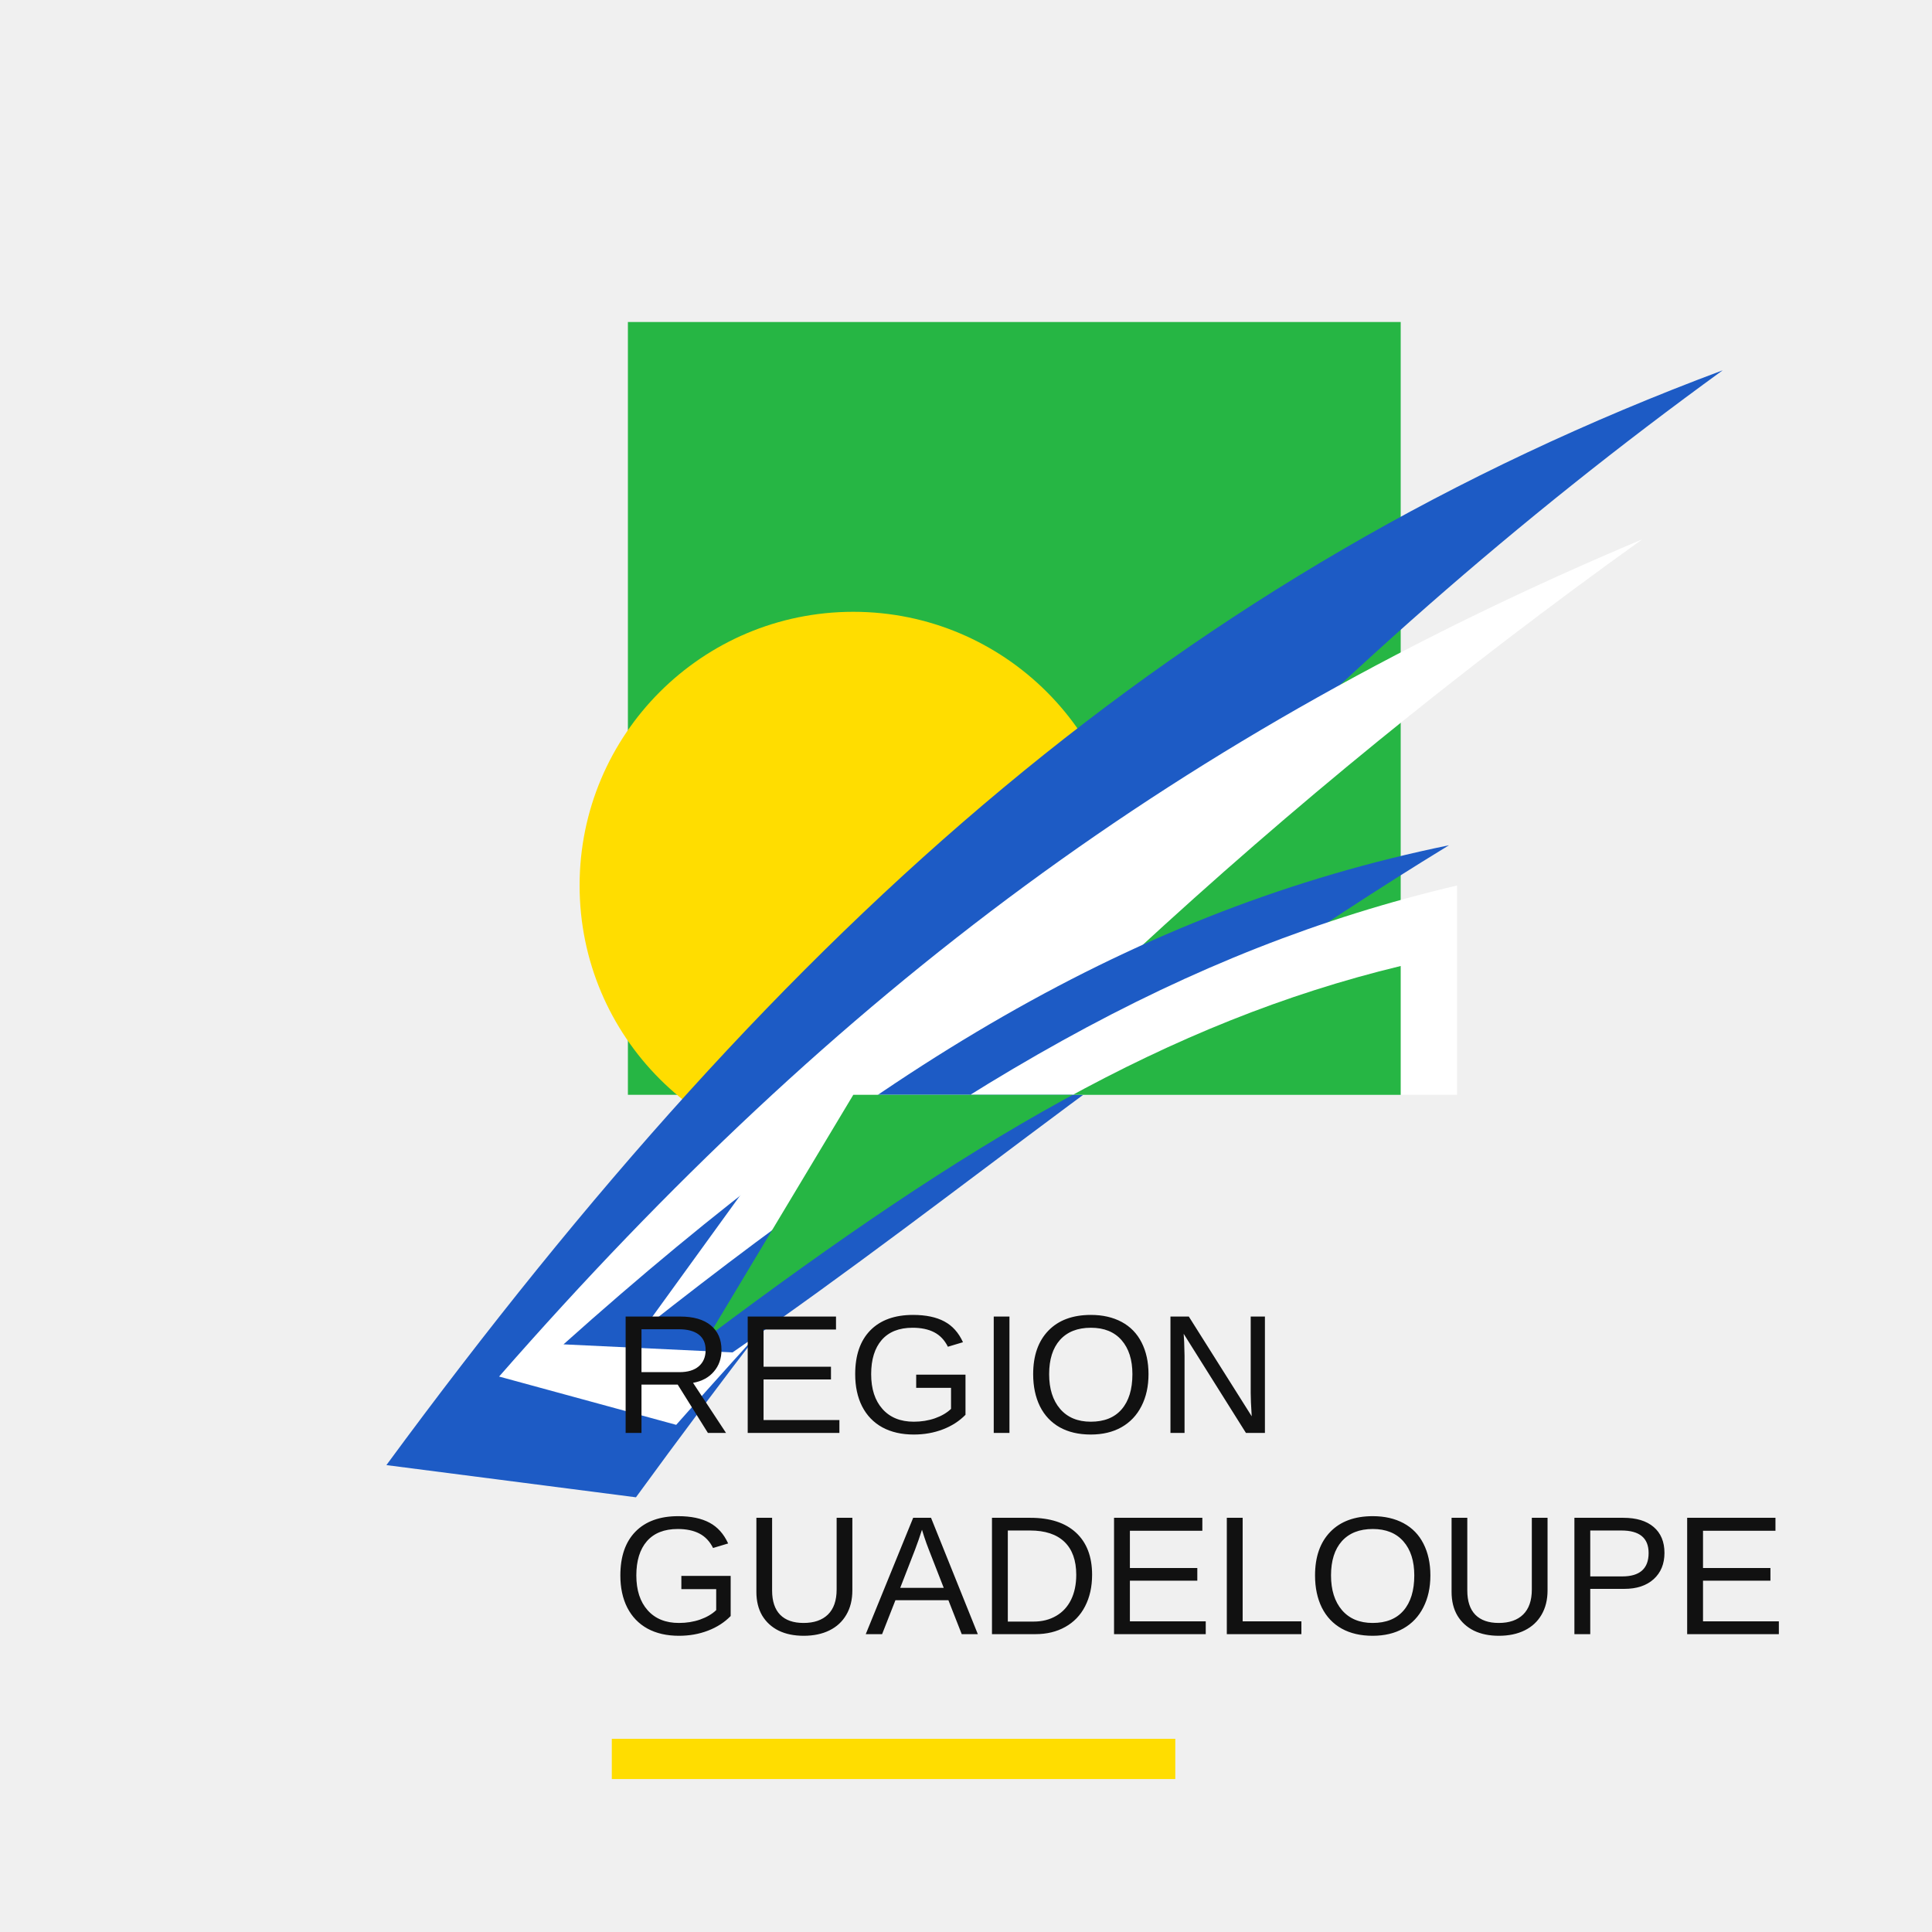
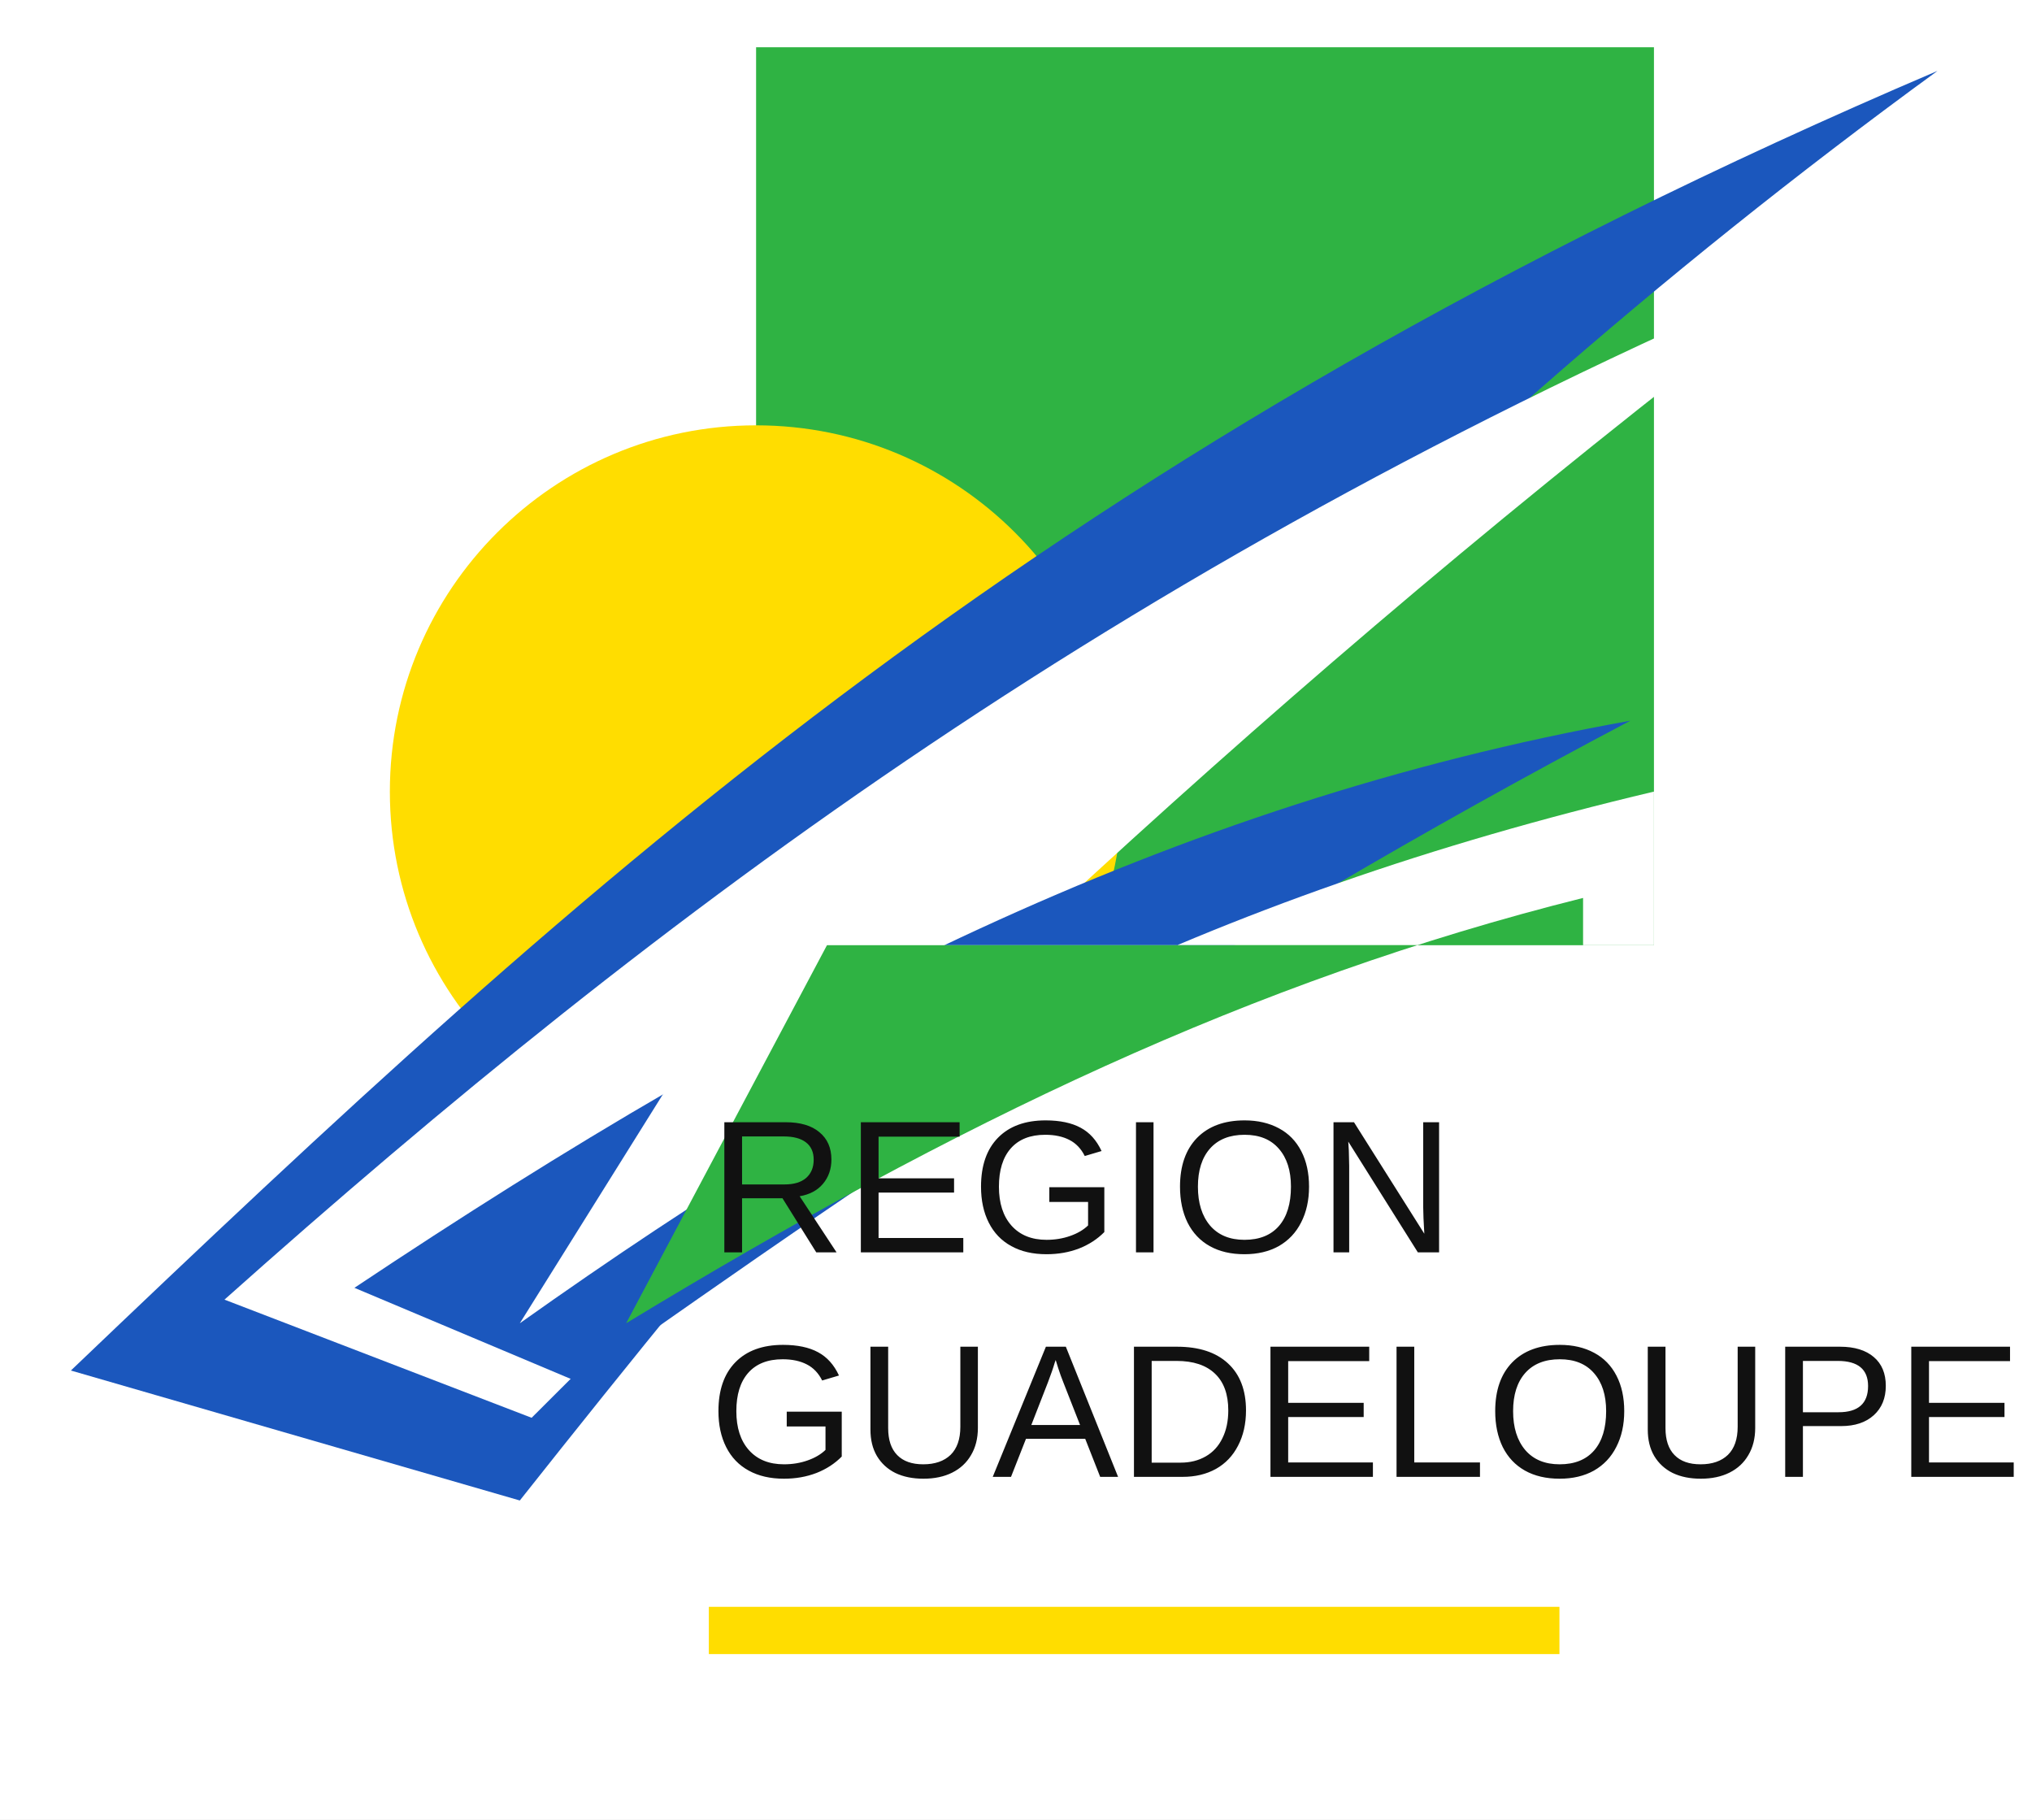
- <svg xmlns="http://www.w3.org/2000/svg" viewBox="0 0 240 240" role="img" aria-labelledby="title desc">
-   <g transform="translate(44 22)">
-     <rect x="34" y="18" width="96" height="96" fill="#26b644" />
-     <circle cx="62" cy="88" r="34" fill="#ffdd00" />
-     <path d="M4 160C54 92 103 49 170 24C119 61 78 105 35 164Z" fill="#1d5bc5" />
-     <path d="M18 149C60 101 103 69 160 45C114 78 78 112 40 155Z" fill="#fff" />
-     <path d="M26 145C64 111 97 91 136 83C100 105 76 126 47 146Z" fill="#1d5bc5" />
-     <path d="M36 143C74 113 103 96 137 88V114H57Z" fill="#fff" />
-     <path d="M44 144C76 120 101 105 130 98V114H62Z" fill="#26b644" />
-     <text x="32" y="156" fill="#111" font-family="Arial, Helvetica, sans-serif" font-size="21">REGION</text>
-     <text x="32" y="181" fill="#111" font-family="Arial, Helvetica, sans-serif" font-size="21">GUADELOUPE</text>
-     <rect x="32" y="194" width="70" height="5" fill="#ffdd00" />
+ <svg xmlns="http://www.w3.org/2000/svg" viewBox="0 0 172 154" role="img" aria-labelledby="title desc">
+   <rect width="172" height="154" fill="#fff" />
+   <g transform="translate(6 4)">
+     <rect x="58" y="0" width="76" height="76" fill="#2fb343" />
+     <circle cx="58" cy="63" r="31" fill="#ffdd00" />
+     <path d="M0 112C44 70 83 34 158 2C110 37 76 75 38 123Z" fill="#1b57bd" />
+     <path d="M13 106C50 73 90 43 149 18C104 52 73 82 39 116Z" fill="#fff" />
+     <path d="M24 105C60 81 93 64 132 57C96 76 70 94 43 113Z" fill="#1b57bd" />
+     <path d="M38 108C69 86 96 72 134 63V76H58Z" fill="#fff" />
+     <path d="M47 108C75 91 100 79 128 72V76H64Z" fill="#2fb343" />
+     <text x="54" y="102" fill="#111" font-family="Arial, Helvetica, sans-serif" font-size="16" font-weight="500">REGION</text>
+     <text x="54" y="121" fill="#111" font-family="Arial, Helvetica, sans-serif" font-size="16" font-weight="500">GUADELOUPE</text>
+     <rect x="54" y="132" width="72" height="4" fill="#ffdd00" />
  </g>
</svg>
